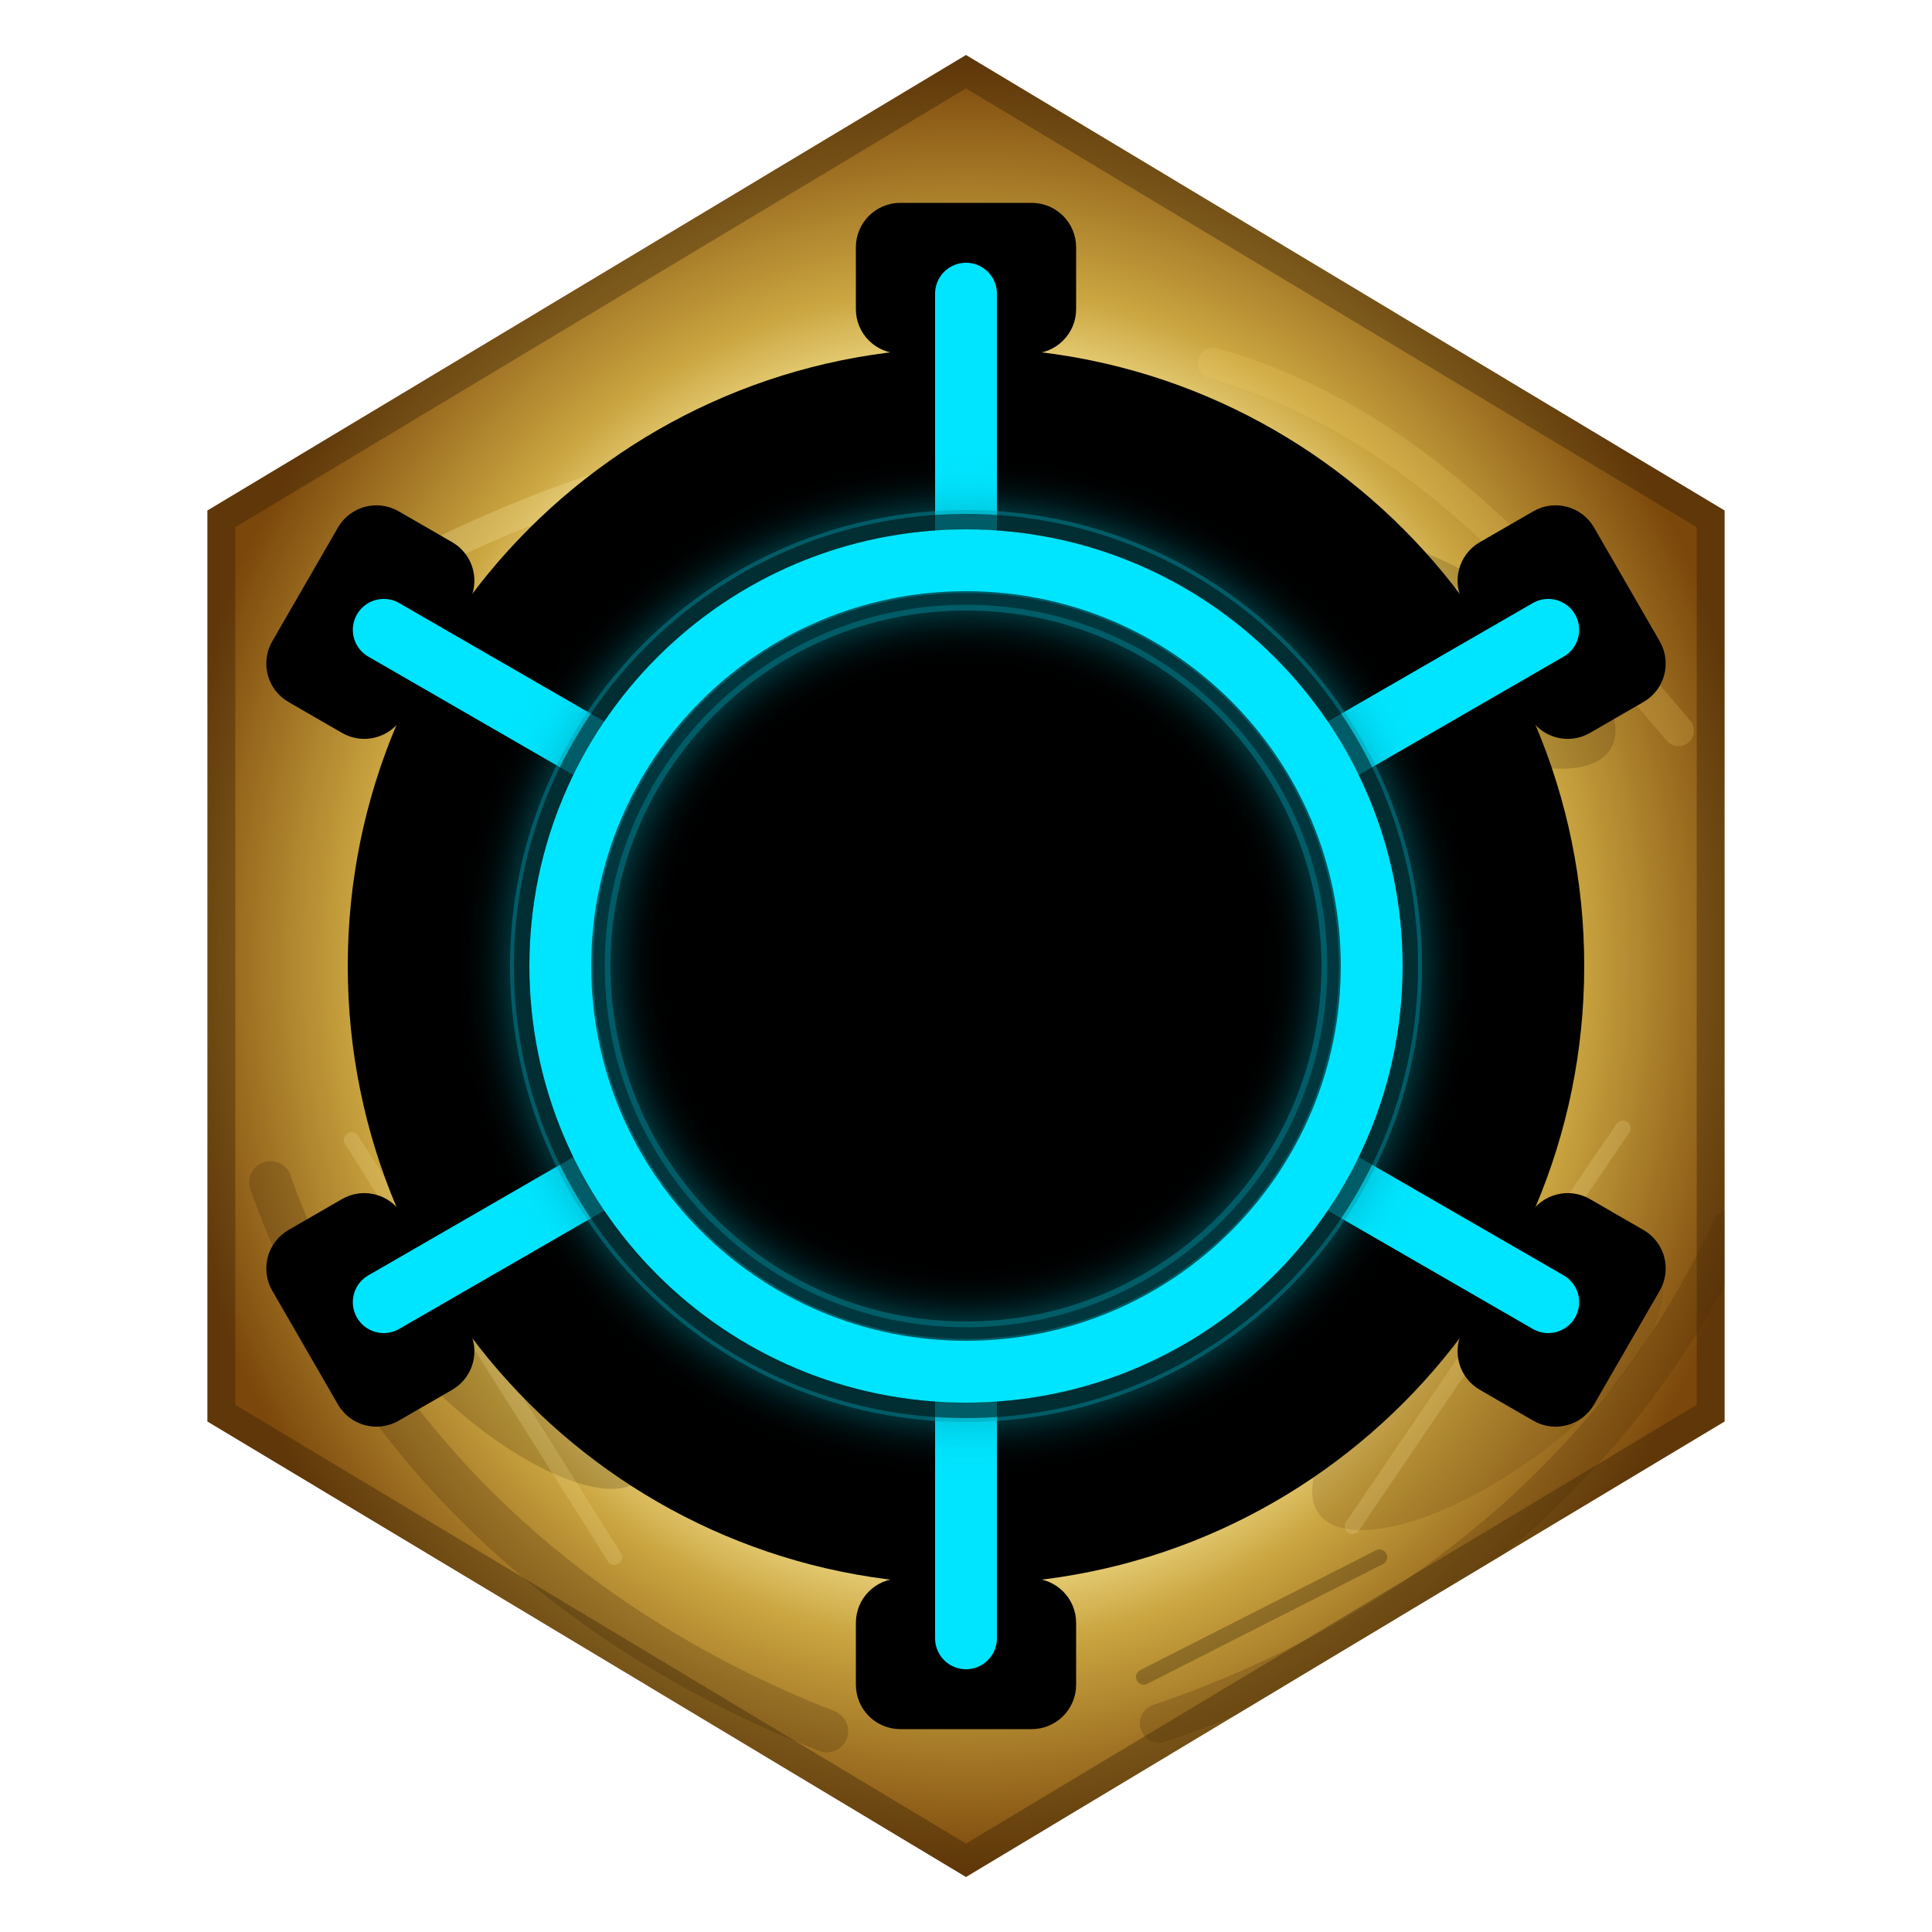
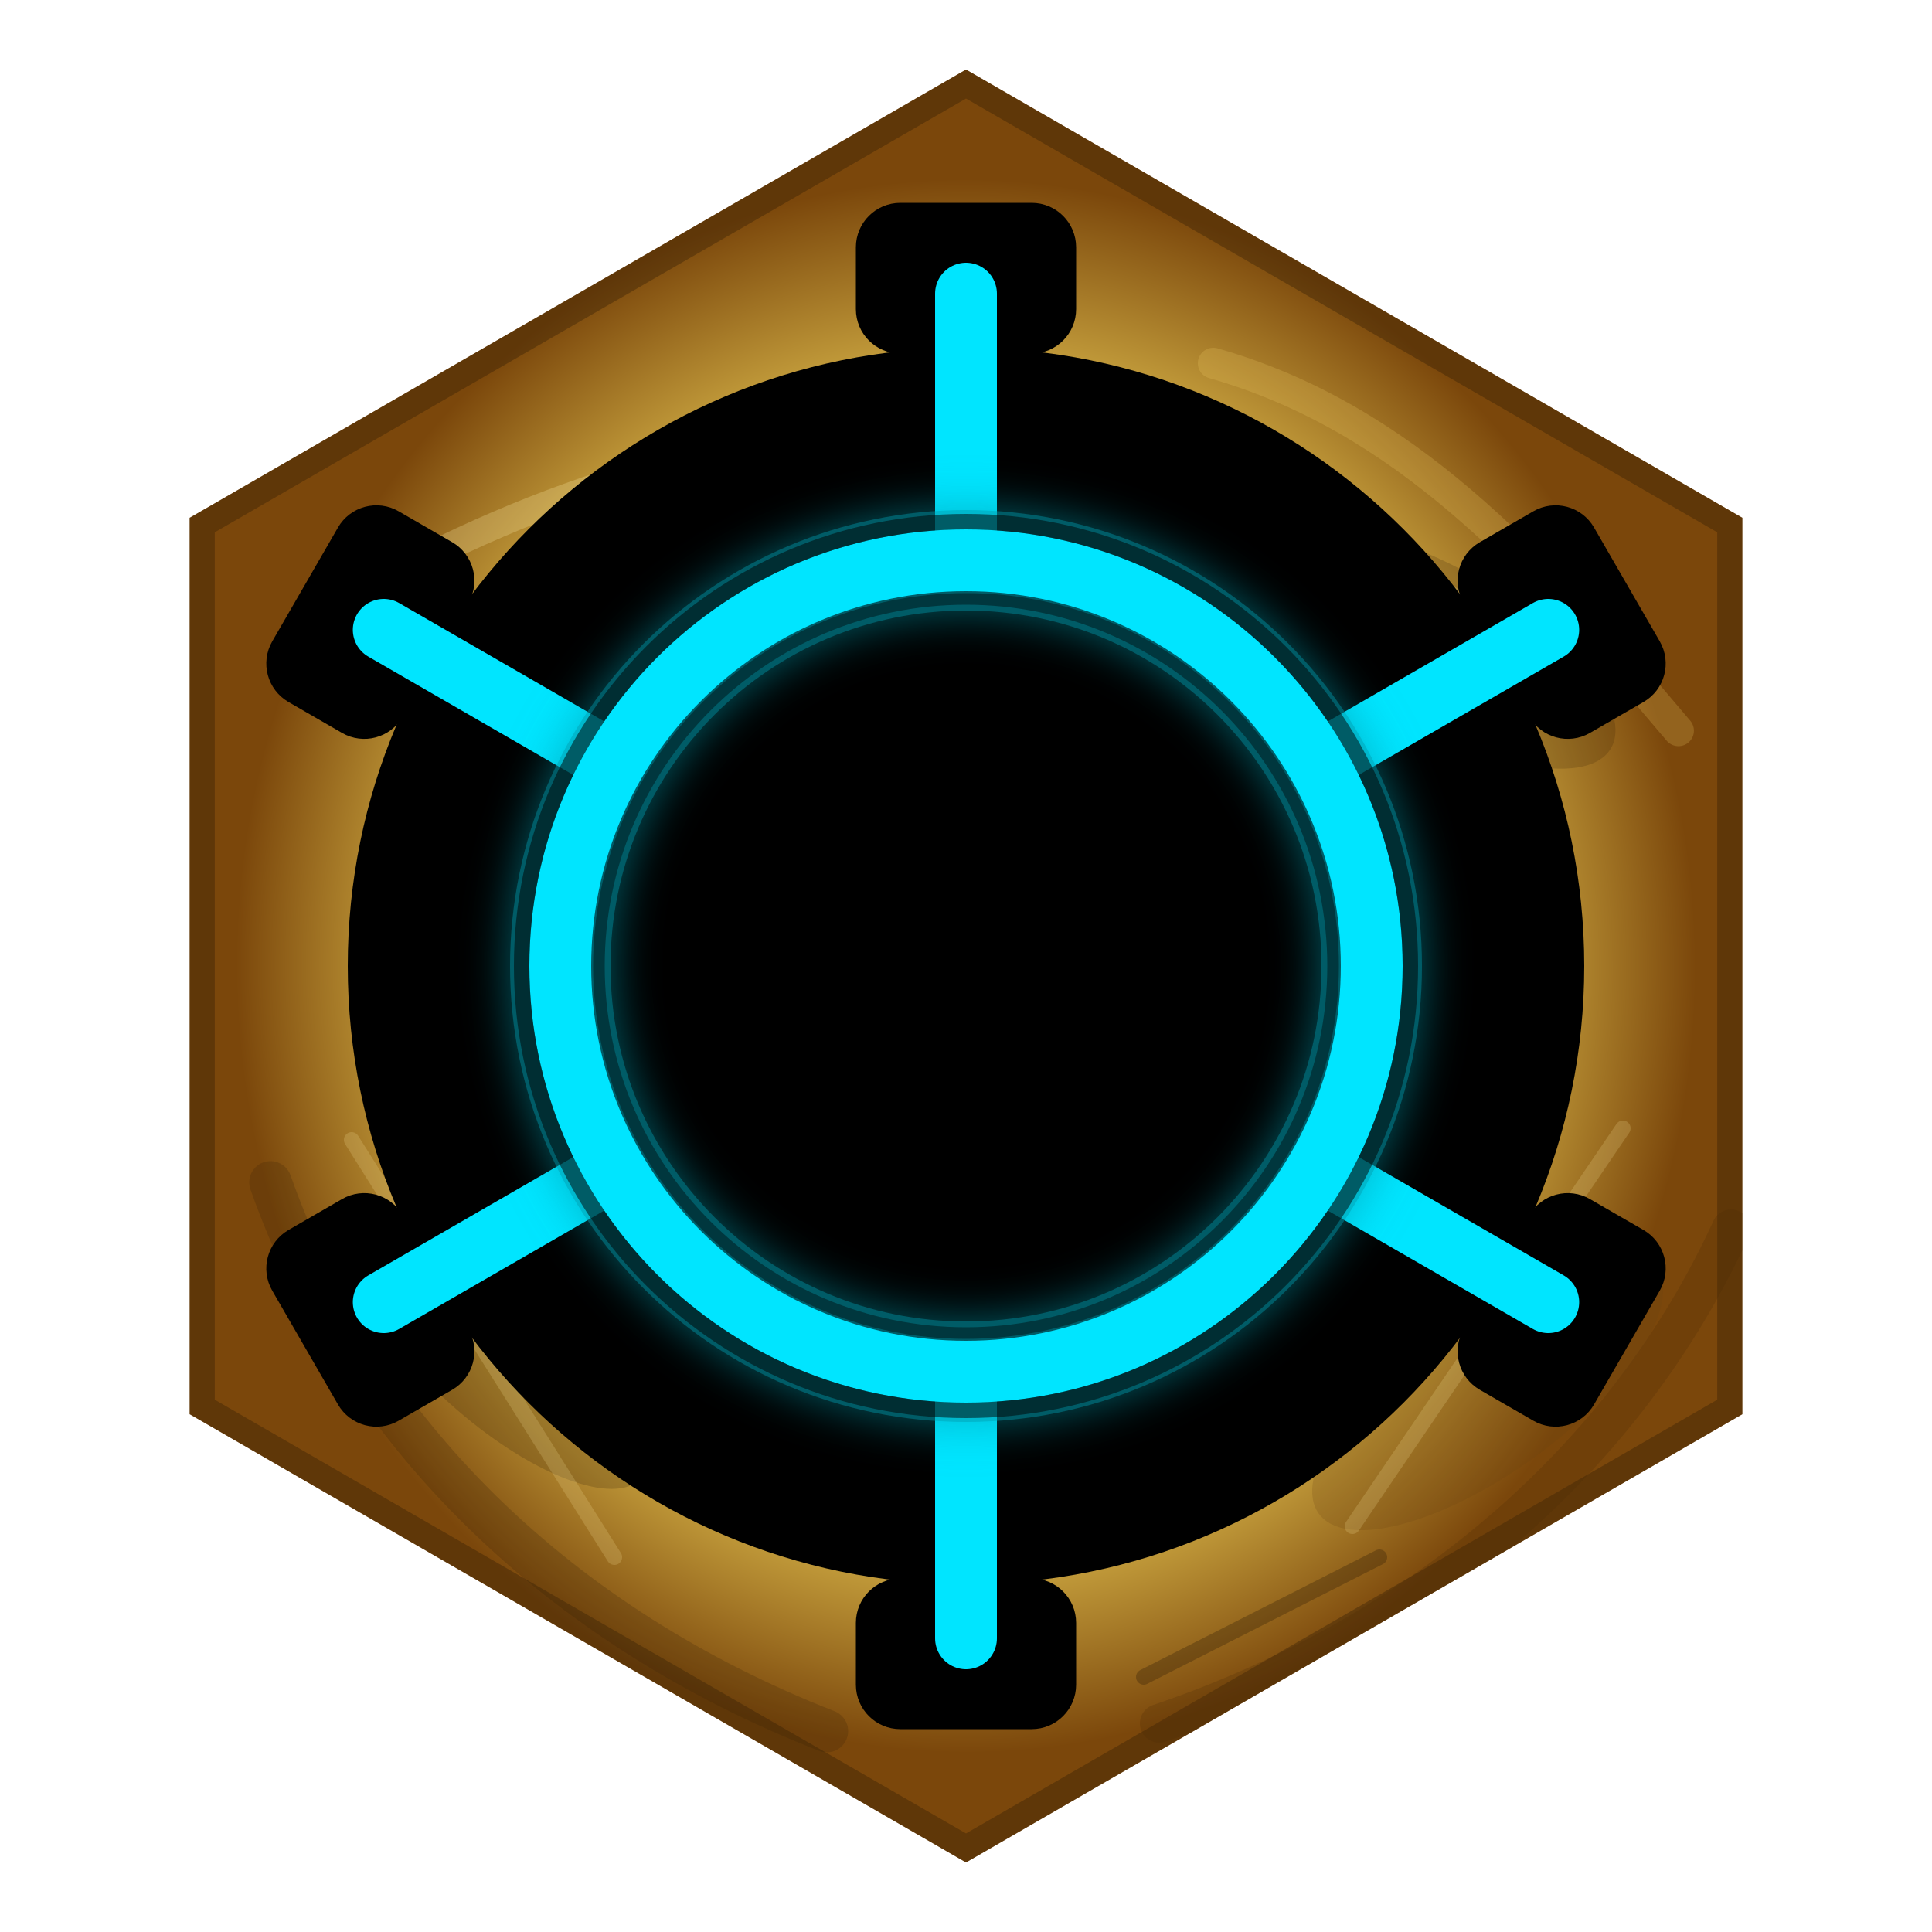
<svg xmlns="http://www.w3.org/2000/svg" xmlns:xlink="http://www.w3.org/1999/xlink" viewBox="0 0 500 500" width="100%" height="100%" version="1.1" id="svg17">
  <defs id="defs9">
    <filter id="dark-shadow" x="0" y="0" width="1" height="1">
      <feDropShadow dx="0" dy="4" stdDeviation="12" flood-color="#000000" flood-opacity="0.8" />
    </filter>
    <linearGradient id="gold-metallic" x1="78.562" y1="41.814" x2="459.535" y2="422.786" gradientTransform="scale(0.9292011,1.076193)" gradientUnits="userSpaceOnUse">
      <stop offset="0.603" stop-color="#ffffff" stop-opacity="0.6" id="stop3" style="stop-color:#fff1a6;stop-opacity:1;" />
      <stop offset="0.748" stop-color="#ffffff" stop-opacity="0.6" id="stop1" style="stop-color:#caa540;stop-opacity:1;" />
      <stop offset="0.993" stop-color="#e5c158" id="stop2" style="stop-color:#7b470b;stop-opacity:1;" />
    </linearGradient>
    <linearGradient id="inner-bevel" x1="0%" y1="100%" x2="100%" y2="0%">
      <stop offset="0%" stop-color="#3a2802" id="stop6" />
      <stop offset="70%" stop-color="#ffd966" id="stop7" />
      <stop offset="100%" stop-color="#ffffff" id="stop8" />
    </linearGradient>
    <linearGradient id="solder-pad-metal" x1="0%" y1="100%" x2="100%" y2="0%">
      <stop offset="0%" stop-color="#6f7680" id="stop-solder-1" />
      <stop offset="38%" stop-color="#d7dde4" id="stop-solder-2" />
      <stop offset="66%" stop-color="#f8fbff" id="stop-solder-3" />
      <stop offset="100%" stop-color="#8b929c" id="stop-solder-4" />
    </linearGradient>
    <filter id="neon-glow" x="-0.808" y="-0.808" width="2.617" height="2.617">
      <feGaussianBlur stdDeviation="6" result="blur" id="feGaussianBlur8" />
      <feMerge id="feMerge9">
        <feMergeNode in="blur" id="feMergeNode8" />
        <feMergeNode in="SourceGraphic" id="feMergeNode9" />
      </feMerge>
    </filter>
    <radialGradient xlink:href="#gold-metallic" id="radialGradient17" cx="250" cy="250" fx="250" fy="250" r="177" gradientTransform="matrix(1.074586,-0.00800914,0.00928325,1.158479,-20.9674,-37.61737)" gradientUnits="userSpaceOnUse" />
    <clipPath id="outer-nut-clip" clipPathUnits="userSpaceOnUse">
-       <polygon points="427,147.5 427,352.5 250,455 73,352.5 73,147.5 250,45" transform="matrix(1.10912,0,0,1.150037,-27.27998,-37.5093)" id="polygon1" />
+       <polygon points="450.918,134 450.918,366 250,482 49.082,366 49.082,134 250,18" id="polygon1" />
    </clipPath>
  </defs>
  <rect width="500" height="500" fill="#050505" id="rect9" x="0" y="0" style="display:none" />
-   <polygon points="427,147.5 427,352.5 250,455 73,352.5 73,147.5 250,45 " fill="url(#gold-metallic)" id="polygon10" style="display:inline;opacity:1;fill:url(#radialGradient17)" transform="matrix(1.10912,0,0,1.150037,-27.27998,-37.5093)" />
+   <polygon points="450.918,134 450.918,366 250,482 49.082,366 49.082,134 250,18" fill="url(#gold-metallic)" id="polygon10" style="display:inline;opacity:1;fill:url(#radialGradient17)" />
  <g id="weathered-gold-nut" clip-path="url(#outer-nut-clip)" style="display:inline">
-     <polygon points="427,147.5 427,352.5 250,455 73,352.5 73,147.5 250,45" transform="matrix(1.10912,0,0,1.150037,-27.27998,-37.5093)" fill="none" stroke="#2b1804" stroke-width="13" stroke-opacity="0.34" id="polygon2" />
+     <polygon points="450.918,134 450.918,366 250,482 49.082,366 49.082,134 250,18" fill="none" stroke="#2b1804" stroke-width="13" stroke-opacity="0.34" id="polygon2" />
    <path d="M92 154 C142 126 187 113 245 109" fill="none" stroke="#fff4b0" stroke-width="7" stroke-linecap="round" stroke-opacity="0.24" id="path2" />
    <path d="m 314,94 c 49,14 82.383,50.106 120.383,95.106" fill="none" stroke="#f6d36d" stroke-width="8" stroke-linecap="round" stroke-opacity="0.2" id="path3" />
    <path d="M448 318 C421 377 368 423 300 446" fill="none" stroke="#4c2a06" stroke-width="10" stroke-linecap="round" stroke-opacity="0.24" id="path4" />
    <path d="M70 306 C93 371 145 421 214 448" fill="none" stroke="#3a2106" stroke-width="11" stroke-linecap="round" stroke-opacity="0.22" id="path5" />
    <ellipse cx="151" cy="165" rx="42" ry="18" fill="#5f3b0c" fill-opacity="0.22" transform="rotate(-18 151 165)" id="ellipse5" />
    <ellipse cx="374" cy="168" rx="50" ry="20" fill="#2e1a05" fill-opacity="0.18" transform="rotate(31 374 168)" id="ellipse6" />
    <ellipse cx="385" cy="360" rx="54" ry="21" fill="#6a4512" fill-opacity="0.2" transform="rotate(-36 385 360)" id="ellipse7" />
    <ellipse cx="129" cy="349" rx="50" ry="19" fill="#281604" fill-opacity="0.19" transform="rotate(42 129 349)" id="ellipse8" />
    <g id="nut-scratches" fill="none" stroke-linecap="round" stroke-width="4">
      <path d="M112 197 L188 174" stroke="#fff3a7" stroke-opacity="0.28" id="path8" />
      <path d="M330 126 L414 177" stroke="#fff3a7" stroke-opacity="0.22" id="path9" />
      <path d="M420 292 L350 395" stroke="#fff3a7" stroke-opacity="0.18" id="path10" />
      <path d="M91 295 L159 403" stroke="#fff3a7" stroke-opacity="0.18" id="path11" />
      <path d="M155 129 L214 119" stroke="#2b1804" stroke-opacity="0.26" id="path12" />
      <path d="M296 434 L357 403" stroke="#2b1804" stroke-opacity="0.3" id="path13" />
    </g>
  </g>
  <circle cx="250" cy="250" r="160" fill="#0d0d0d" stroke="#553a05" stroke-width="4" id="circle11" style="display:inline;stroke:none;stroke-opacity:1;fill:#000000;fill-opacity:1" />
  <circle cx="250" cy="250" r="125" fill="#000000" id="circle13" style="display:inline" />
  <g id="space-tech-detail" style="display:inline">
    <g id="gold-contact-pads" fill="url(#solder-pad-metal)" stroke="#15191d" stroke-width="5" opacity="0.9" style="display:inline;opacity:1;mix-blend-mode:normal;fill:#000000;fill-opacity:1;stroke:#000000;stroke-width:5;stroke-dasharray:none;stroke-opacity:1">
      <rect x="224" y="55" width="52" height="34" rx="9" id="rect12" style="fill:#000000;fill-opacity:1;stroke:#000000;stroke-width:5;stroke-dasharray:none;stroke-opacity:1" />
      <rect x="224" y="55" width="52" height="34" rx="9" transform="rotate(60,250,250)" id="rect13" style="fill:#000000;fill-opacity:1;stroke:#000000;stroke-width:5;stroke-dasharray:none;stroke-opacity:1" />
      <rect x="224" y="55" width="52" height="34" rx="9" transform="rotate(120,250,250)" id="rect14" style="fill:#000000;fill-opacity:1;stroke:#000000;stroke-width:5;stroke-dasharray:none;stroke-opacity:1" />
      <rect x="224" y="55" width="52" height="34" rx="9" transform="rotate(180,250,250)" id="rect15" style="fill:#000000;fill-opacity:1;stroke:#000000;stroke-width:5;stroke-dasharray:none;stroke-opacity:1" />
      <rect x="224" y="55" width="52" height="34" rx="9" transform="rotate(-120,250,250)" id="rect16" style="fill:#000000;fill-opacity:1;stroke:#000000;stroke-width:5;stroke-dasharray:none;stroke-opacity:1" />
      <rect x="224" y="55" width="52" height="34" rx="9" transform="rotate(-60,250,250)" id="rect17" style="fill:#000000;fill-opacity:1;stroke:#000000;stroke-width:5;stroke-dasharray:none;stroke-opacity:1" />
    </g>
    <g id="lit-nodes" fill="#00e5ff" stroke="#001f26" stroke-width="3" style="display:none;fill:#000000;fill-opacity:1;stroke:#191919;stroke-width:10;stroke-dasharray:none;stroke-opacity:1" transform="rotate(30,250,250)">
      <circle cx="250" cy="78" r="12" filter="url(#neon-glow)" id="circle24" style="fill:#000000;fill-opacity:1;stroke:#191919;stroke-width:10;stroke-dasharray:none;stroke-opacity:1" />
      <circle cx="250" cy="78" r="12" filter="url(#neon-glow)" transform="rotate(60,250,250)" id="circle25" style="display:inline;fill:#000000;fill-opacity:1;stroke:#191919;stroke-width:10;stroke-dasharray:none;stroke-opacity:1" />
      <circle cx="250" cy="78" r="12" filter="url(#neon-glow)" transform="rotate(120,250,250)" id="circle26" style="fill:#000000;fill-opacity:1;stroke:#191919;stroke-width:10;stroke-dasharray:none;stroke-opacity:1" />
      <circle cx="250" cy="78" r="12" filter="url(#neon-glow)" transform="rotate(180,250,250)" id="circle27" style="fill:#000000;fill-opacity:1;stroke:#191919;stroke-width:10;stroke-dasharray:none;stroke-opacity:1" />
      <circle cx="250" cy="78" r="12" filter="url(#neon-glow)" transform="rotate(-120,250,250)" id="circle28" style="fill:#000000;fill-opacity:1;stroke:#191919;stroke-width:10;stroke-dasharray:none;stroke-opacity:1" />
      <circle cx="250" cy="78" r="12" filter="url(#neon-glow)" transform="rotate(-60,250,250)" id="circle29" style="display:inline;fill:#000000;fill-opacity:1;stroke:#191919;stroke-width:10;stroke-dasharray:none;stroke-opacity:1" />
    </g>
    <g id="cyan-conduits" stroke="#00e5ff" stroke-linecap="round" fill="none" opacity="0.78" style="display:inline;opacity:1;stroke-width:16;stroke-linecap:round;stroke-linejoin:bevel;stroke-miterlimit:3;stroke-dasharray:none;stroke-dashoffset:0;paint-order:normal">
      <path d="M 250,137 V 76" stroke-width="3.5" id="path14" style="stroke-width:16;stroke-linecap:round;stroke-linejoin:bevel;stroke-miterlimit:3;stroke-dasharray:none;stroke-dashoffset:0;paint-order:normal" />
      <path d="M 250,137 V 76" stroke-width="3.5" transform="rotate(60,250,250)" id="path15" style="stroke-width:16;stroke-linecap:round;stroke-linejoin:bevel;stroke-miterlimit:3;stroke-dasharray:none;stroke-dashoffset:0;paint-order:normal" />
      <path d="M 250,137 V 76" stroke-width="3.5" transform="rotate(120,250,250)" id="path6" style="stroke-width:16;stroke-linecap:round;stroke-linejoin:bevel;stroke-miterlimit:3;stroke-dasharray:none;stroke-dashoffset:0;paint-order:normal" />
      <path d="M 250,137 V 76" stroke-width="3.5" transform="rotate(180,250,250)" id="path16" style="stroke-width:16;stroke-linecap:round;stroke-linejoin:bevel;stroke-miterlimit:3;stroke-dasharray:none;stroke-dashoffset:0;paint-order:normal" />
      <path d="M 250,137 V 76" stroke-width="3.5" transform="rotate(-120,250,250)" id="path17" style="stroke-width:16;stroke-linecap:round;stroke-linejoin:bevel;stroke-miterlimit:3;stroke-dasharray:none;stroke-dashoffset:0;paint-order:normal" />
      <path d="M 250,137 V 76" stroke-width="3.5" transform="rotate(-60,250,250)" id="path18" style="stroke-width:16;stroke-linecap:round;stroke-linejoin:bevel;stroke-miterlimit:3;stroke-dasharray:none;stroke-dashoffset:0;paint-order:normal" />
    </g>
  </g>
  <circle cx="250" cy="250" r="105" fill="none" stroke="#0099ab" stroke-width="26" filter="url(#neon-glow)" opacity="0.6" id="circle14" style="display:inline" />
  <circle cx="250" cy="250" r="105" fill="none" stroke="#00e5ff" stroke-width="16" id="circle15" style="display:inline" />
  <circle cx="250" cy="250" r="115" fill="none" stroke="#000000" stroke-width="4" opacity="0.5" id="circle16" style="display:inline" />
  <circle cx="250" cy="250" r="95" fill="none" stroke="#000000" stroke-width="3" opacity="0.4" id="circle17" style="display:inline" />
</svg>
